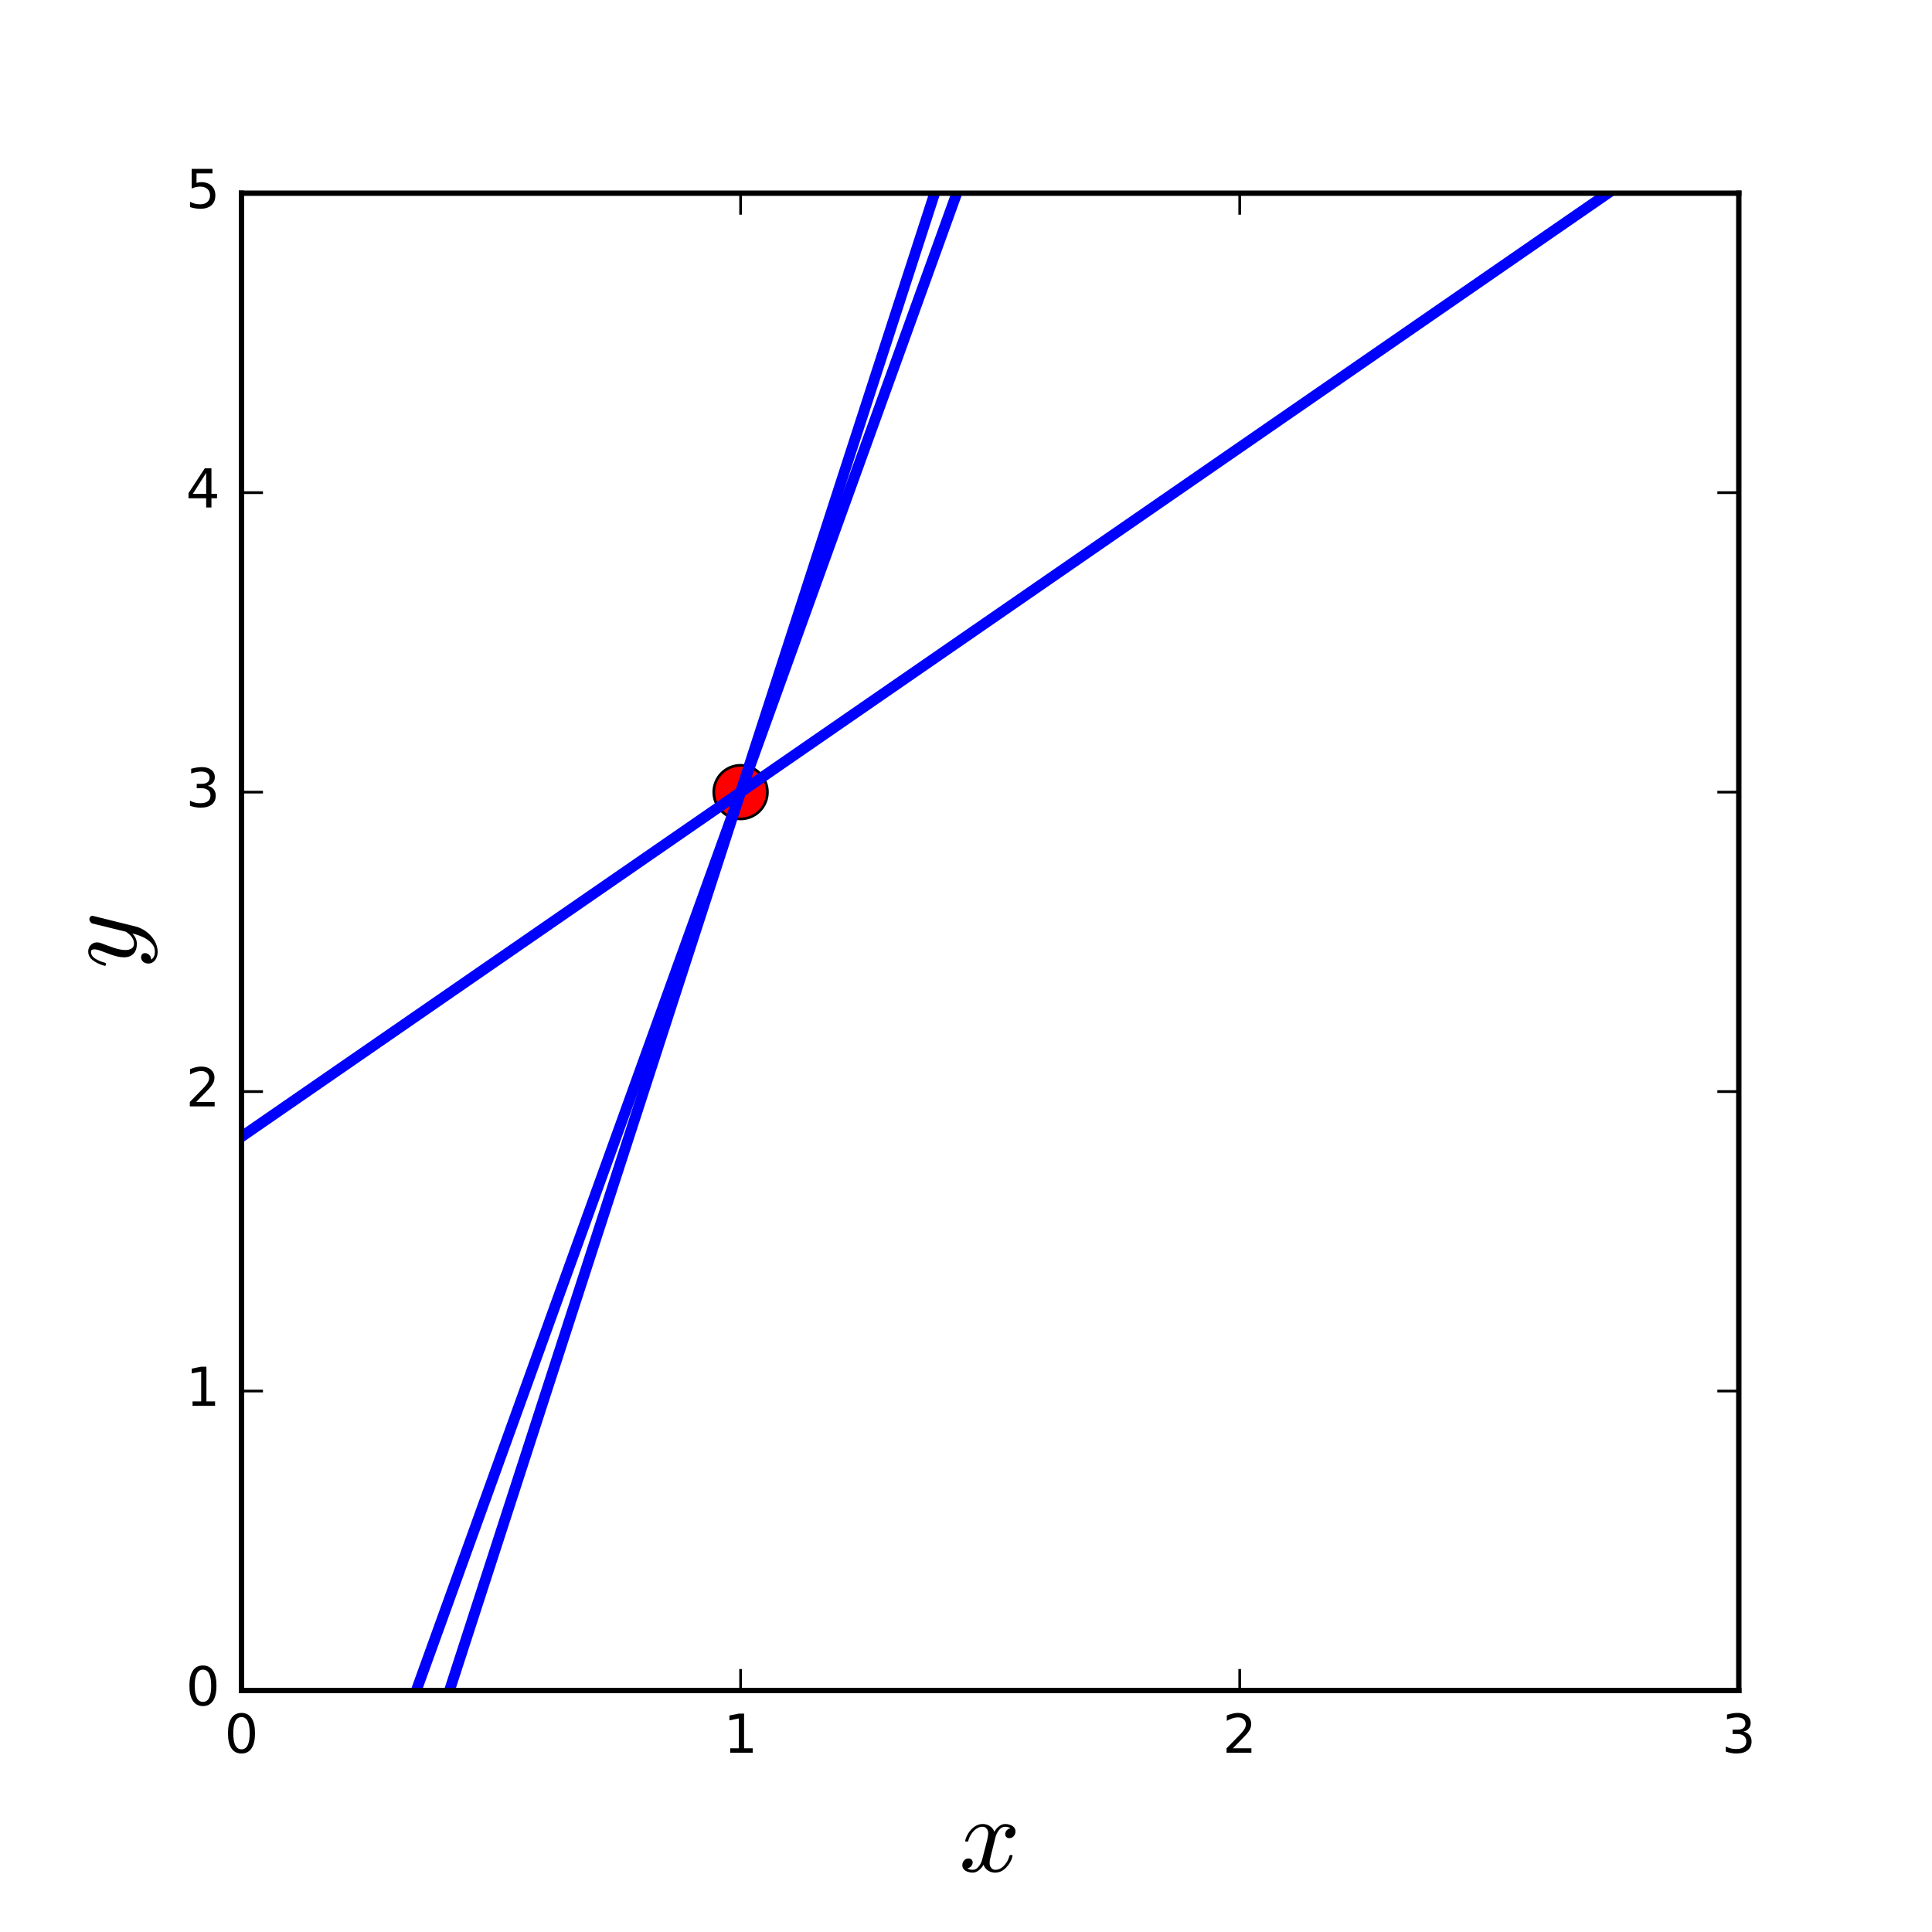
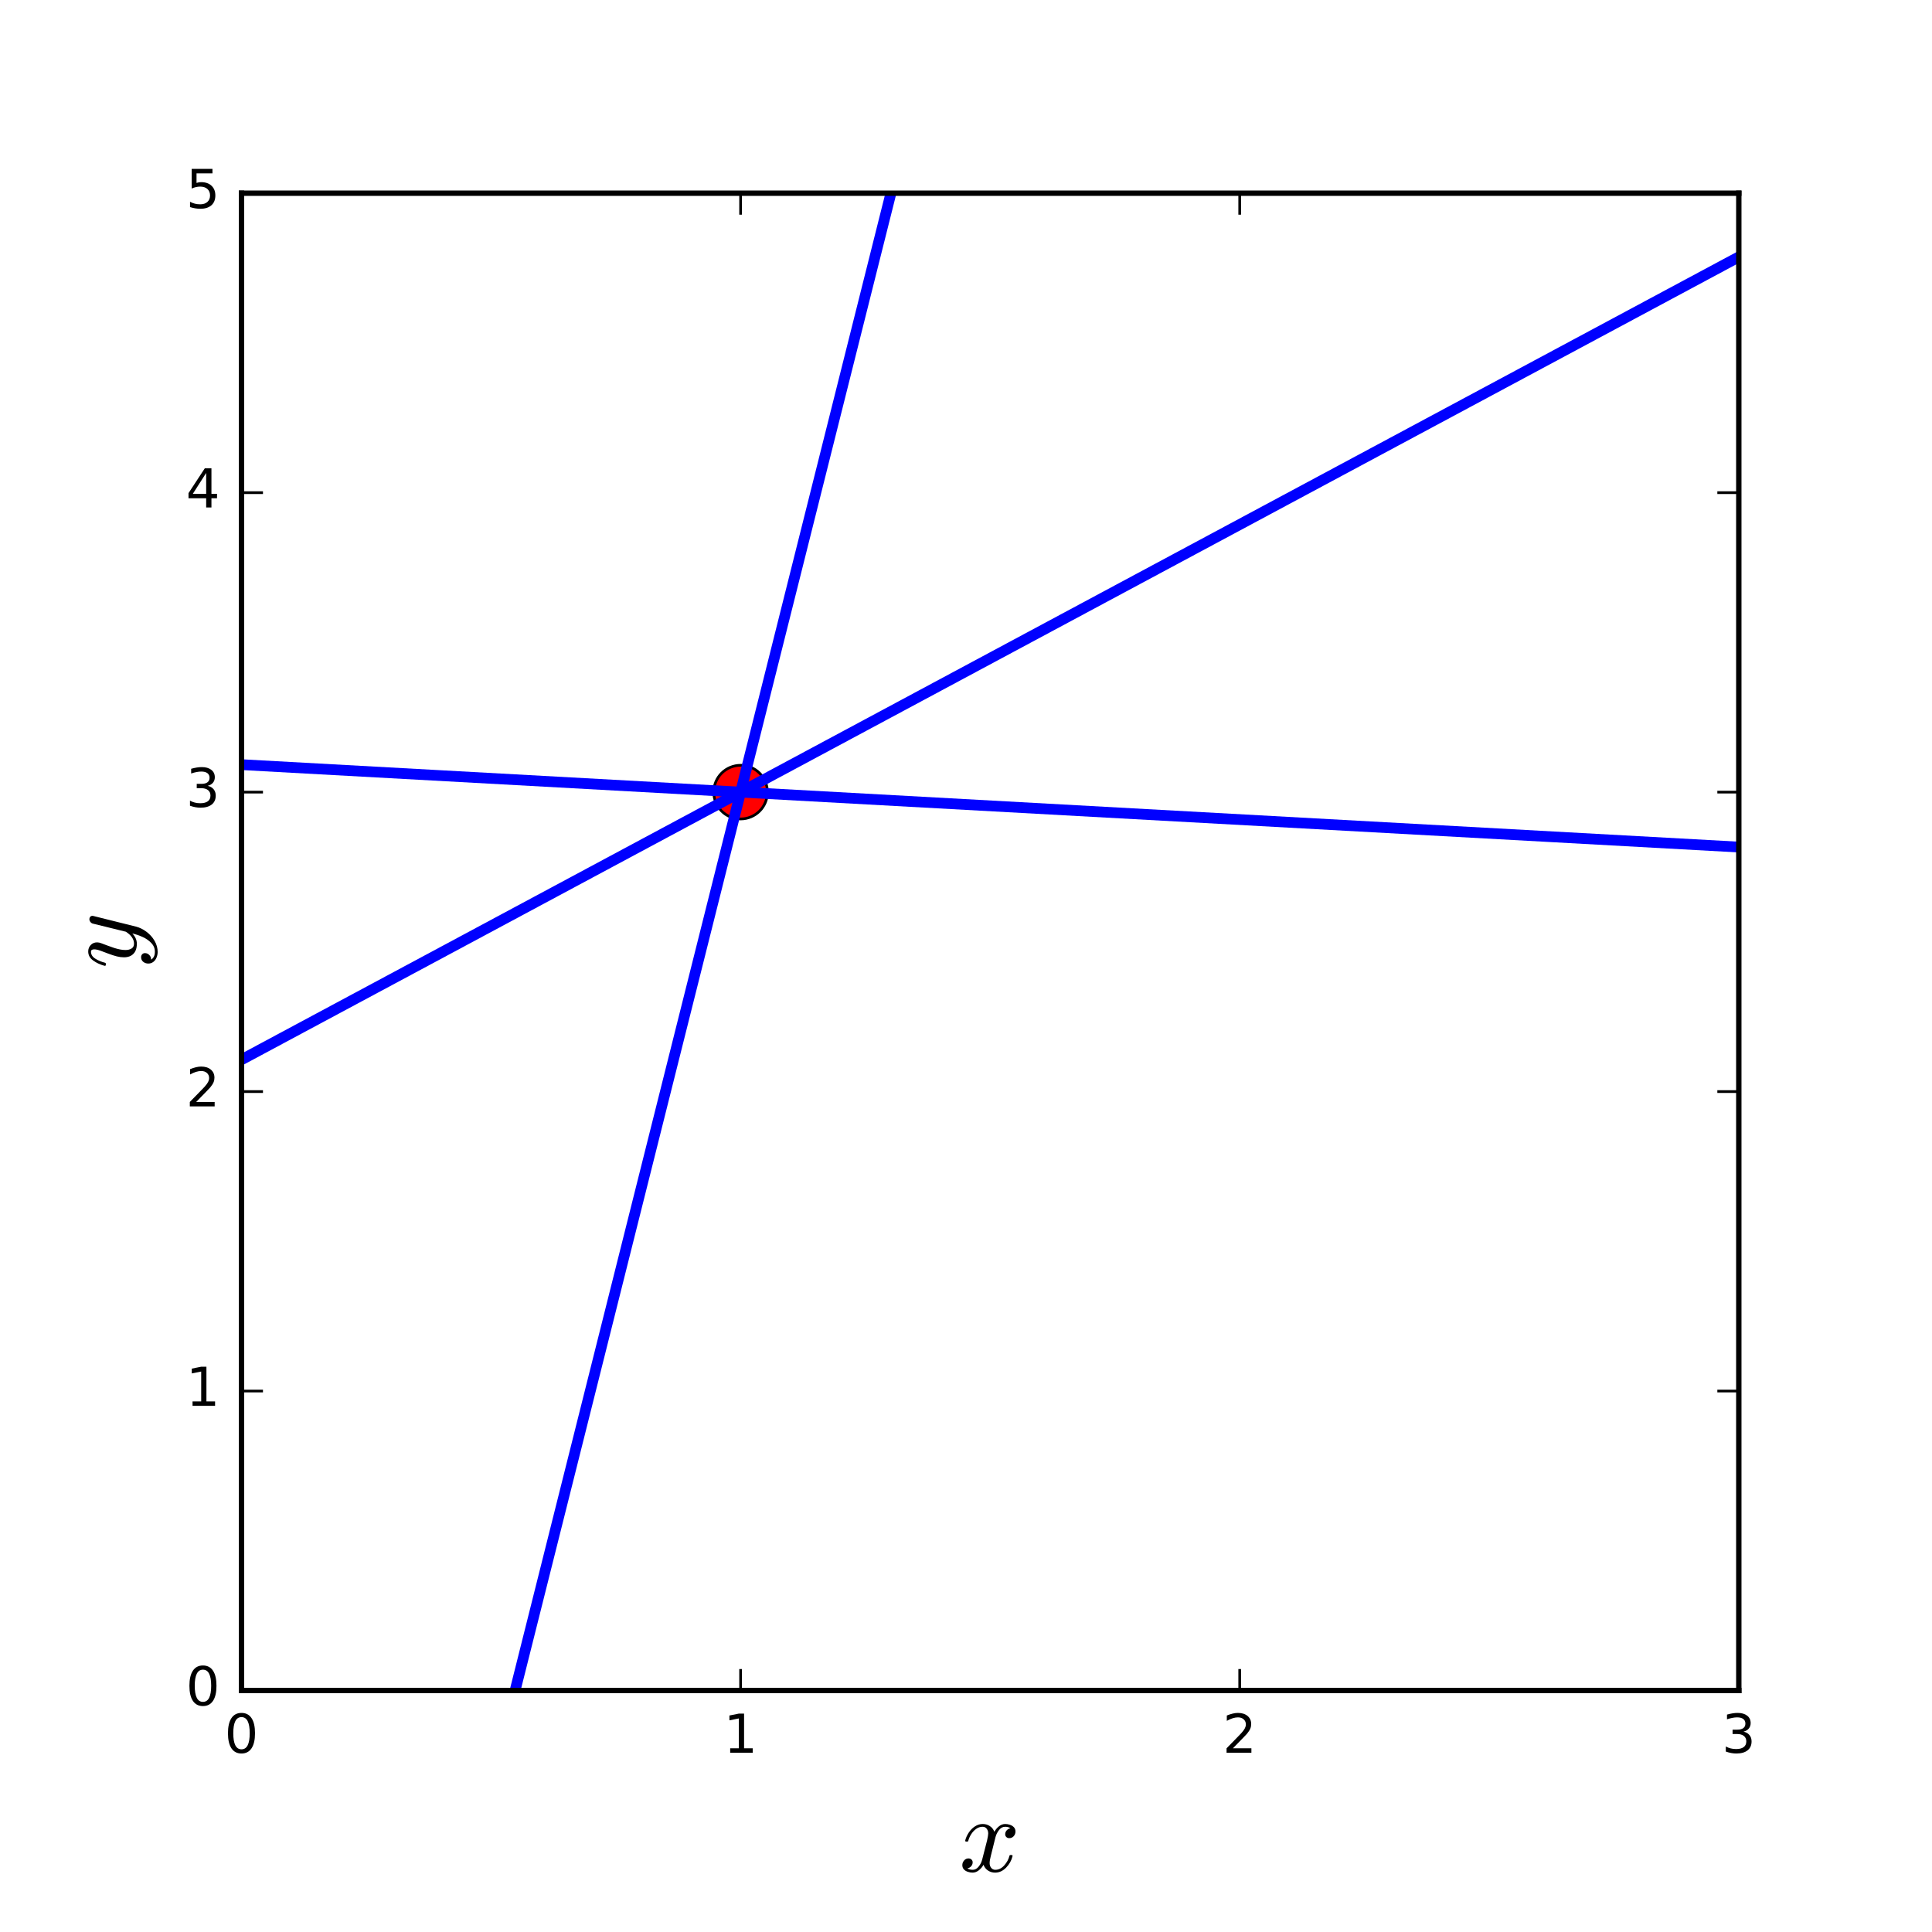
<svg xmlns="http://www.w3.org/2000/svg" xmlns:xlink="http://www.w3.org/1999/xlink" height="360pt" version="1.1" viewBox="0 0 360 360" width="360pt">
  <defs>
    <style type="text/css">
*{stroke-linecap:butt;stroke-linejoin:round;stroke-miterlimit:100000;}
  </style>
  </defs>
  <g id="figure_1">
    <g id="patch_1">
      <path d="M 0 360  L 360 360  L 360 0  L 0 0  L 0 360  z " style="fill:none;" />
    </g>
    <g id="axes_1">
      <g id="patch_2">
        <path d="M 45 315  L 324 315  L 324 36  L 45 36  L 45 315  z " style="fill:none;" />
      </g>
      <g id="line2d_1">
        <defs>
-           <path d="M 0 5  C 1.326 5 2.598 4.473 3.536 3.536  C 4.473 2.598 5 1.326 5 0  C 5 -1.326 4.473 -2.598 3.536 -3.536  C 2.598 -4.473 1.326 -5 0 -5  C -1.326 -5 -2.598 -4.473 -3.536 -3.536  C -4.473 -2.598 -5 -1.326 -5 0  C -5 1.326 -4.473 2.598 -3.536 3.536  C -2.598 4.473 -1.326 5 0 5  z " id="mbdec35b612" style="stroke:#000000;stroke-width:0.5;" />
+           <path d="M 0 5  C 1.326 5 2.598 4.473 3.536 3.536  C 4.473 2.598 5 1.326 5 0  C 5 -1.326 4.473 -2.598 3.536 -3.536  C 2.598 -4.473 1.326 -5 0 -5  C -1.326 -5 -2.598 -4.473 -3.536 -3.536  C -4.473 -2.598 -5 -1.326 -5 0  C -5 1.326 -4.473 2.598 -3.536 3.536  C -2.598 4.473 -1.326 5 0 5  z " id="mae344c658c" style="stroke:#000000;stroke-width:0.5;" />
        </defs>
-         <g clip-path="url(#pbfdd3ceacb)">
-           <use style="fill:#ff0000;stroke:#000000;stroke-width:0.5;" x="138.0" xlink:href="#mbdec35b612" y="147.6" />
+         <g clip-path="url(#p86ff5cb84e)">
+           <use style="fill:#ff0000;stroke:#000000;stroke-width:0.5;" x="138.0" xlink:href="#mae344c658c" y="147.6" />
        </g>
      </g>
      <g id="line2d_2">
-         <path clip-path="url(#pbfdd3ceacb)" d="M 45 434.601  M 68.85 361  L 186.152 -1  " style="fill:none;stroke:#0000ff;stroke-linecap:square;stroke-width:2.0;" />
+         <path clip-path="url(#p86ff5cb84e)" d="M 45 142.481  L 324 157.838  " style="fill:none;stroke:#0000ff;stroke-linecap:square;stroke-width:2.0;" />
      </g>
      <g id="line2d_3">
-         <path clip-path="url(#pbfdd3ceacb)" d="M 45 405.23  M 60.966 361  L 191.642 -1  " style="fill:none;stroke:#0000ff;stroke-linecap:square;stroke-width:2.0;" />
+         <path clip-path="url(#p86ff5cb84e)" d="M 45 197.463  L 324 47.875  " style="fill:none;stroke:#0000ff;stroke-linecap:square;stroke-width:2.0;" />
      </g>
      <g id="line2d_4">
-         <path clip-path="url(#pbfdd3ceacb)" d="M 45 211.817  L 324 19.165  " style="fill:none;stroke:#0000ff;stroke-linecap:square;stroke-width:2.0;" />
+         <path clip-path="url(#p86ff5cb84e)" d="M 45 518.116  M 84.436 361  L 175.299 -1  " style="fill:none;stroke:#0000ff;stroke-linecap:square;stroke-width:2.0;" />
      </g>
      <g id="patch_3">
        <path d="M 324 315  L 324 36  " style="fill:none;stroke:#000000;stroke-linecap:square;stroke-linejoin:miter;" />
      </g>
      <g id="patch_4">
        <path d="M 45 315  L 324 315  " style="fill:none;stroke:#000000;stroke-linecap:square;stroke-linejoin:miter;" />
      </g>
      <g id="patch_5">
+         <path d="M 45 36  L 324 36  " style="fill:none;stroke:#000000;stroke-linecap:square;stroke-linejoin:miter;" />
+       </g>
+       <g id="patch_6">
        <path d="M 45 315  L 45 36  " style="fill:none;stroke:#000000;stroke-linecap:square;stroke-linejoin:miter;" />
-       </g>
-       <g id="patch_6">
-         <path d="M 45 36  L 324 36  " style="fill:none;stroke:#000000;stroke-linecap:square;stroke-linejoin:miter;" />
      </g>
      <g id="matplotlib.axis_1">
        <g id="xtick_1">
          <g id="line2d_5">
            <defs>
-               <path d="M 0 0  L 0 -4  " id="mc4472b05a7" style="stroke:#000000;stroke-width:0.5;" />
-             </defs>
-             <g>
-               <use style="stroke:#000000;stroke-width:0.5;" x="45.0" xlink:href="#mc4472b05a7" y="315.0" />
+               <path d="M 0 0  L 0 -4  " id="mc8b7c63652" style="stroke:#000000;stroke-width:0.5;" />
+             </defs>
+             <g>
+               <use style="stroke:#000000;stroke-width:0.5;" x="45.0" xlink:href="#mc8b7c63652" y="315.0" />
            </g>
          </g>
          <g id="line2d_6">
            <defs>
-               <path d="M 0 0  L 0 4  " id="m2c468188f4" style="stroke:#000000;stroke-width:0.5;" />
-             </defs>
-             <g>
-               <use style="stroke:#000000;stroke-width:0.5;" x="45.0" xlink:href="#m2c468188f4" y="36.0" />
+               <path d="M 0 0  L 0 4  " id="m3d363e7cee" style="stroke:#000000;stroke-width:0.5;" />
+             </defs>
+             <g>
+               <use style="stroke:#000000;stroke-width:0.5;" x="45.0" xlink:href="#m3d363e7cee" y="36.0" />
            </g>
          </g>
          <g id="text_1">
            <defs>
              <path d="M 31.781 66.406  Q 24.172 66.406 20.328 58.906  Q 16.5 51.422 16.5 36.375  Q 16.5 21.391 20.328 13.891  Q 24.172 6.391 31.781 6.391  Q 39.453 6.391 43.281 13.891  Q 47.125 21.391 47.125 36.375  Q 47.125 51.422 43.281 58.906  Q 39.453 66.406 31.781 66.406  M 31.781 74.219  Q 44.047 74.219 50.516 64.516  Q 56.984 54.828 56.984 36.375  Q 56.984 17.969 50.516 8.266  Q 44.047 -1.422 31.781 -1.422  Q 19.531 -1.422 13.062 8.266  Q 6.594 17.969 6.594 36.375  Q 6.594 54.828 13.062 64.516  Q 19.531 74.219 31.781 74.219  " id="BitstreamVeraSans-Roman-30" />
            </defs>
            <g transform="translate(41.81875 326.5984)scale(0.1 -0.1)">
              <use xlink:href="#BitstreamVeraSans-Roman-30" />
            </g>
          </g>
        </g>
        <g id="xtick_2">
          <g id="line2d_7">
            <g>
-               <use style="stroke:#000000;stroke-width:0.5;" x="138.0" xlink:href="#mc4472b05a7" y="315.0" />
+               <use style="stroke:#000000;stroke-width:0.5;" x="138.0" xlink:href="#mc8b7c63652" y="315.0" />
            </g>
          </g>
          <g id="line2d_8">
            <g>
-               <use style="stroke:#000000;stroke-width:0.5;" x="138.0" xlink:href="#m2c468188f4" y="36.0" />
+               <use style="stroke:#000000;stroke-width:0.5;" x="138.0" xlink:href="#m3d363e7cee" y="36.0" />
            </g>
          </g>
          <g id="text_2">
            <defs>
              <path d="M 12.406 8.297  L 28.516 8.297  L 28.516 63.922  L 10.984 60.406  L 10.984 69.391  L 28.422 72.906  L 38.281 72.906  L 38.281 8.297  L 54.391 8.297  L 54.391 0  L 12.406 0  z " id="BitstreamVeraSans-Roman-31" />
            </defs>
            <g transform="translate(134.8187 326.5984)scale(0.1 -0.1)">
              <use xlink:href="#BitstreamVeraSans-Roman-31" />
            </g>
          </g>
        </g>
        <g id="xtick_3">
          <g id="line2d_9">
            <g>
-               <use style="stroke:#000000;stroke-width:0.5;" x="231.0" xlink:href="#mc4472b05a7" y="315.0" />
+               <use style="stroke:#000000;stroke-width:0.5;" x="231.0" xlink:href="#mc8b7c63652" y="315.0" />
            </g>
          </g>
          <g id="line2d_10">
            <g>
-               <use style="stroke:#000000;stroke-width:0.5;" x="231.0" xlink:href="#m2c468188f4" y="36.0" />
+               <use style="stroke:#000000;stroke-width:0.5;" x="231.0" xlink:href="#m3d363e7cee" y="36.0" />
            </g>
          </g>
          <g id="text_3">
            <defs>
              <path d="M 19.188 8.297  L 53.609 8.297  L 53.609 0  L 7.328 0  L 7.328 8.297  Q 12.938 14.109 22.625 23.891  Q 32.328 33.688 34.812 36.531  Q 39.547 41.844 41.422 45.531  Q 43.312 49.219 43.312 52.781  Q 43.312 58.594 39.234 62.25  Q 35.156 65.922 28.609 65.922  Q 23.969 65.922 18.812 64.312  Q 13.672 62.703 7.812 59.422  L 7.812 69.391  Q 13.766 71.781 18.938 73  Q 24.125 74.219 28.422 74.219  Q 39.75 74.219 46.484 68.547  Q 53.219 62.891 53.219 53.422  Q 53.219 48.922 51.531 44.891  Q 49.859 40.875 45.406 35.406  Q 44.188 33.984 37.641 27.219  Q 31.109 20.453 19.188 8.297  " id="BitstreamVeraSans-Roman-32" />
            </defs>
            <g transform="translate(227.8187 326.5984)scale(0.1 -0.1)">
              <use xlink:href="#BitstreamVeraSans-Roman-32" />
            </g>
          </g>
        </g>
        <g id="xtick_4">
          <g id="line2d_11">
            <g>
-               <use style="stroke:#000000;stroke-width:0.5;" x="324.0" xlink:href="#mc4472b05a7" y="315.0" />
+               <use style="stroke:#000000;stroke-width:0.5;" x="324.0" xlink:href="#mc8b7c63652" y="315.0" />
            </g>
          </g>
          <g id="line2d_12">
            <g>
-               <use style="stroke:#000000;stroke-width:0.5;" x="324.0" xlink:href="#m2c468188f4" y="36.0" />
+               <use style="stroke:#000000;stroke-width:0.5;" x="324.0" xlink:href="#m3d363e7cee" y="36.0" />
            </g>
          </g>
          <g id="text_4">
            <defs>
              <path d="M 40.578 39.312  Q 47.656 37.797 51.625 33  Q 55.609 28.219 55.609 21.188  Q 55.609 10.406 48.188 4.484  Q 40.766 -1.422 27.094 -1.422  Q 22.516 -1.422 17.656 -0.516  Q 12.797 0.391 7.625 2.203  L 7.625 11.719  Q 11.719 9.328 16.594 8.109  Q 21.484 6.891 26.812 6.891  Q 36.078 6.891 40.938 10.547  Q 45.797 14.203 45.797 21.188  Q 45.797 27.641 41.281 31.266  Q 36.766 34.906 28.719 34.906  L 20.219 34.906  L 20.219 43.016  L 29.109 43.016  Q 36.375 43.016 40.234 45.922  Q 44.094 48.828 44.094 54.297  Q 44.094 59.906 40.109 62.906  Q 36.141 65.922 28.719 65.922  Q 24.656 65.922 20.016 65.031  Q 15.375 64.156 9.812 62.312  L 9.812 71.094  Q 15.438 72.656 20.344 73.438  Q 25.25 74.219 29.594 74.219  Q 40.828 74.219 47.359 69.109  Q 53.906 64.016 53.906 55.328  Q 53.906 49.266 50.438 45.094  Q 46.969 40.922 40.578 39.312  " id="BitstreamVeraSans-Roman-33" />
            </defs>
            <g transform="translate(320.8188 326.5984)scale(0.1 -0.1)">
              <use xlink:href="#BitstreamVeraSans-Roman-33" />
            </g>
          </g>
        </g>
        <g id="text_5">
          <defs>
            <path d="M 7.812 2.875  Q 9.578 1.516 12.797 1.516  Q 15.922 1.516 18.312 4.516  Q 20.703 7.516 21.578 11.078  L 26.125 28.812  Q 27.203 33.641 27.203 35.406  Q 27.203 37.891 25.812 39.75  Q 24.422 41.609 21.922 41.609  Q 18.75 41.609 15.969 39.625  Q 13.188 37.641 11.281 34.594  Q 9.375 31.547 8.594 28.422  Q 8.406 27.781 7.812 27.781  L 6.594 27.781  Q 5.812 27.781 5.812 28.719  L 5.812 29  Q 6.781 32.719 9.125 36.25  Q 11.469 39.797 14.859 41.984  Q 18.266 44.188 22.125 44.188  Q 25.781 44.188 28.734 42.234  Q 31.688 40.281 32.906 36.922  Q 34.625 39.984 37.281 42.078  Q 39.938 44.188 43.109 44.188  Q 45.266 44.188 47.5 43.422  Q 49.75 42.672 51.172 41.109  Q 52.594 39.547 52.594 37.203  Q 52.594 34.672 50.953 32.828  Q 49.312 31 46.781 31  Q 45.172 31 44.094 32.031  Q 43.016 33.062 43.016 34.625  Q 43.016 36.719 44.453 38.297  Q 45.906 39.891 47.906 40.188  Q 46.094 41.609 42.922 41.609  Q 39.703 41.609 37.328 38.625  Q 34.969 35.641 33.984 31.984  L 29.594 14.312  Q 28.516 10.297 28.516 7.719  Q 28.516 5.172 29.953 3.344  Q 31.391 1.516 33.797 1.516  Q 38.484 1.516 42.156 5.641  Q 45.844 9.766 47.016 14.703  Q 47.219 15.281 47.797 15.281  L 49.031 15.281  Q 49.422 15.281 49.656 15.016  Q 49.906 14.75 49.906 14.406  Q 49.906 14.312 49.812 14.109  Q 48.391 8.156 43.844 3.516  Q 39.312 -1.125 33.594 -1.125  Q 29.938 -1.125 26.984 0.844  Q 24.031 2.828 22.797 6.203  Q 21.234 3.266 18.469 1.062  Q 15.719 -1.125 12.594 -1.125  Q 10.453 -1.125 8.172 -0.359  Q 5.906 0.391 4.484 1.953  Q 3.078 3.516 3.078 5.906  Q 3.078 8.25 4.703 10.172  Q 6.344 12.109 8.797 12.109  Q 10.453 12.109 11.578 11.109  Q 12.703 10.109 12.703 8.5  Q 12.703 6.391 11.297 4.828  Q 9.906 3.266 7.812 2.875  " id="Cmmi10-78" />
          </defs>
          <g transform="translate(178.7 348.875)scale(0.2 -0.2)">
            <use transform="translate(0.0 0.8125)" xlink:href="#Cmmi10-78" />
          </g>
        </g>
      </g>
      <g id="matplotlib.axis_2">
        <g id="ytick_1">
          <g id="line2d_13">
            <defs>
-               <path d="M 0 0  L 4 0  " id="m3eb1e46667" style="stroke:#000000;stroke-width:0.5;" />
-             </defs>
-             <g>
-               <use style="stroke:#000000;stroke-width:0.5;" x="45.0" xlink:href="#m3eb1e46667" y="315.0" />
+               <path d="M 0 0  L 4 0  " id="med5f4f6b06" style="stroke:#000000;stroke-width:0.5;" />
+             </defs>
+             <g>
+               <use style="stroke:#000000;stroke-width:0.5;" x="45.0" xlink:href="#med5f4f6b06" y="315.0" />
            </g>
          </g>
          <g id="line2d_14">
            <defs>
-               <path d="M 0 0  L -4 0  " id="m828b20c59a" style="stroke:#000000;stroke-width:0.5;" />
-             </defs>
-             <g>
-               <use style="stroke:#000000;stroke-width:0.5;" x="324.0" xlink:href="#m828b20c59a" y="315.0" />
+               <path d="M 0 0  L -4 0  " id="m41598ea2f7" style="stroke:#000000;stroke-width:0.5;" />
+             </defs>
+             <g>
+               <use style="stroke:#000000;stroke-width:0.5;" x="324.0" xlink:href="#m41598ea2f7" y="315.0" />
            </g>
          </g>
          <g id="text_6">
            <g transform="translate(34.6375 317.7594)scale(0.1 -0.1)">
              <use xlink:href="#BitstreamVeraSans-Roman-30" />
            </g>
          </g>
        </g>
        <g id="ytick_2">
          <g id="line2d_15">
            <g>
-               <use style="stroke:#000000;stroke-width:0.5;" x="45.0" xlink:href="#m3eb1e46667" y="259.2" />
+               <use style="stroke:#000000;stroke-width:0.5;" x="45.0" xlink:href="#med5f4f6b06" y="259.2" />
            </g>
          </g>
          <g id="line2d_16">
            <g>
-               <use style="stroke:#000000;stroke-width:0.5;" x="324.0" xlink:href="#m828b20c59a" y="259.2" />
+               <use style="stroke:#000000;stroke-width:0.5;" x="324.0" xlink:href="#m41598ea2f7" y="259.2" />
            </g>
          </g>
          <g id="text_7">
            <g transform="translate(34.6375 261.9594)scale(0.1 -0.1)">
              <use xlink:href="#BitstreamVeraSans-Roman-31" />
            </g>
          </g>
        </g>
        <g id="ytick_3">
          <g id="line2d_17">
            <g>
-               <use style="stroke:#000000;stroke-width:0.5;" x="45.0" xlink:href="#m3eb1e46667" y="203.4" />
+               <use style="stroke:#000000;stroke-width:0.5;" x="45.0" xlink:href="#med5f4f6b06" y="203.4" />
            </g>
          </g>
          <g id="line2d_18">
            <g>
-               <use style="stroke:#000000;stroke-width:0.5;" x="324.0" xlink:href="#m828b20c59a" y="203.4" />
+               <use style="stroke:#000000;stroke-width:0.5;" x="324.0" xlink:href="#m41598ea2f7" y="203.4" />
            </g>
          </g>
          <g id="text_8">
            <g transform="translate(34.6375 206.1594)scale(0.1 -0.1)">
              <use xlink:href="#BitstreamVeraSans-Roman-32" />
            </g>
          </g>
        </g>
        <g id="ytick_4">
          <g id="line2d_19">
            <g>
-               <use style="stroke:#000000;stroke-width:0.5;" x="45.0" xlink:href="#m3eb1e46667" y="147.6" />
+               <use style="stroke:#000000;stroke-width:0.5;" x="45.0" xlink:href="#med5f4f6b06" y="147.6" />
            </g>
          </g>
          <g id="line2d_20">
            <g>
-               <use style="stroke:#000000;stroke-width:0.5;" x="324.0" xlink:href="#m828b20c59a" y="147.6" />
+               <use style="stroke:#000000;stroke-width:0.5;" x="324.0" xlink:href="#m41598ea2f7" y="147.6" />
            </g>
          </g>
          <g id="text_9">
            <g transform="translate(34.6375 150.3594)scale(0.1 -0.1)">
              <use xlink:href="#BitstreamVeraSans-Roman-33" />
            </g>
          </g>
        </g>
        <g id="ytick_5">
          <g id="line2d_21">
            <g>
-               <use style="stroke:#000000;stroke-width:0.5;" x="45.0" xlink:href="#m3eb1e46667" y="91.8" />
+               <use style="stroke:#000000;stroke-width:0.5;" x="45.0" xlink:href="#med5f4f6b06" y="91.8" />
            </g>
          </g>
          <g id="line2d_22">
            <g>
-               <use style="stroke:#000000;stroke-width:0.5;" x="324.0" xlink:href="#m828b20c59a" y="91.8" />
+               <use style="stroke:#000000;stroke-width:0.5;" x="324.0" xlink:href="#m41598ea2f7" y="91.8" />
            </g>
          </g>
          <g id="text_10">
            <defs>
              <path d="M 37.797 64.312  L 12.891 25.391  L 37.797 25.391  z M 35.203 72.906  L 47.609 72.906  L 47.609 25.391  L 58.016 25.391  L 58.016 17.188  L 47.609 17.188  L 47.609 0  L 37.797 0  L 37.797 17.188  L 4.891 17.188  L 4.891 26.703  z " id="BitstreamVeraSans-Roman-34" />
            </defs>
            <g transform="translate(34.6375 94.55938)scale(0.1 -0.1)">
              <use xlink:href="#BitstreamVeraSans-Roman-34" />
            </g>
          </g>
        </g>
        <g id="ytick_6">
          <g id="line2d_23">
            <g>
-               <use style="stroke:#000000;stroke-width:0.5;" x="45.0" xlink:href="#m3eb1e46667" y="36.0" />
+               <use style="stroke:#000000;stroke-width:0.5;" x="45.0" xlink:href="#med5f4f6b06" y="36.0" />
            </g>
          </g>
          <g id="line2d_24">
            <g>
-               <use style="stroke:#000000;stroke-width:0.5;" x="324.0" xlink:href="#m828b20c59a" y="36.0" />
+               <use style="stroke:#000000;stroke-width:0.5;" x="324.0" xlink:href="#m41598ea2f7" y="36.0" />
            </g>
          </g>
          <g id="text_11">
            <defs>
              <path d="M 10.797 72.906  L 49.516 72.906  L 49.516 64.594  L 19.828 64.594  L 19.828 46.734  Q 21.969 47.469 24.109 47.828  Q 26.266 48.188 28.422 48.188  Q 40.625 48.188 47.75 41.5  Q 54.891 34.812 54.891 23.391  Q 54.891 11.625 47.562 5.094  Q 40.234 -1.422 26.906 -1.422  Q 22.312 -1.422 17.547 -0.641  Q 12.797 0.141 7.719 1.703  L 7.719 11.625  Q 12.109 9.234 16.797 8.062  Q 21.484 6.891 26.703 6.891  Q 35.156 6.891 40.078 11.328  Q 45.016 15.766 45.016 23.391  Q 45.016 31 40.078 35.438  Q 35.156 39.891 26.703 39.891  Q 22.75 39.891 18.812 39.016  Q 14.891 38.141 10.797 36.281  z " id="BitstreamVeraSans-Roman-35" />
            </defs>
            <g transform="translate(34.6375 38.75937)scale(0.1 -0.1)">
              <use xlink:href="#BitstreamVeraSans-Roman-35" />
            </g>
          </g>
        </g>
        <g id="text_12">
          <defs>
            <path d="M 8.406 -14.312  Q 10.5 -17.922 15.719 -17.922  Q 20.453 -17.922 23.922 -14.594  Q 27.391 -11.281 29.516 -6.562  Q 31.641 -1.859 32.812 3.078  Q 28.375 -1.125 23.188 -1.125  Q 19.234 -1.125 16.453 0.234  Q 13.672 1.609 12.125 4.312  Q 10.594 7.031 10.594 10.891  Q 10.594 14.156 11.469 17.594  Q 12.359 21.047 13.938 25.266  Q 15.531 29.5 16.703 32.625  Q 18.016 36.281 18.016 38.625  Q 18.016 41.609 15.828 41.609  Q 11.859 41.609 9.297 37.531  Q 6.734 33.453 5.516 28.422  Q 5.328 27.781 4.688 27.781  L 3.516 27.781  Q 2.688 27.781 2.688 28.719  L 2.688 29  Q 4.297 34.969 7.609 39.578  Q 10.938 44.188 16.016 44.188  Q 19.578 44.188 22.047 41.844  Q 24.516 39.5 24.516 35.891  Q 24.516 34.031 23.688 31.984  Q 23.25 30.766 21.688 26.656  Q 20.125 22.562 19.281 19.875  Q 18.453 17.188 17.922 14.594  Q 17.391 12.016 17.391 9.422  Q 17.391 6.109 18.797 3.812  Q 20.219 1.516 23.297 1.516  Q 29.5 1.516 34.422 9.078  L 42 39.891  Q 42.328 41.219 43.547 42.156  Q 44.781 43.109 46.188 43.109  Q 47.406 43.109 48.312 42.328  Q 49.219 41.547 49.219 40.281  Q 49.219 39.703 49.125 39.5  L 39.203 -0.297  Q 37.891 -5.422 34.375 -10.109  Q 30.859 -14.797 25.906 -17.656  Q 20.953 -20.516 15.578 -20.516  Q 12.984 -20.516 10.438 -19.5  Q 7.906 -18.5 6.344 -16.5  Q 4.781 -14.5 4.781 -11.812  Q 4.781 -9.078 6.391 -7.078  Q 8.016 -5.078 10.688 -5.078  Q 12.312 -5.078 13.406 -6.078  Q 14.5 -7.078 14.5 -8.688  Q 14.5 -10.984 12.781 -12.688  Q 11.078 -14.406 8.797 -14.406  Q 8.688 -14.359 8.594 -14.328  Q 8.5 -14.312 8.406 -14.312  " id="Cmmi10-79" />
          </defs>
          <g transform="translate(25.4375 180.5)rotate(-90.0)scale(0.2 -0.2)">
            <use transform="translate(0.0 0.8125)" xlink:href="#Cmmi10-79" />
          </g>
        </g>
      </g>
    </g>
  </g>
  <defs>
-     <clipPath id="pbfdd3ceacb">
+     <clipPath id="p86ff5cb84e">
      <rect height="279.0" width="279.0" x="45.0" y="36.0" />
    </clipPath>
  </defs>
</svg>
